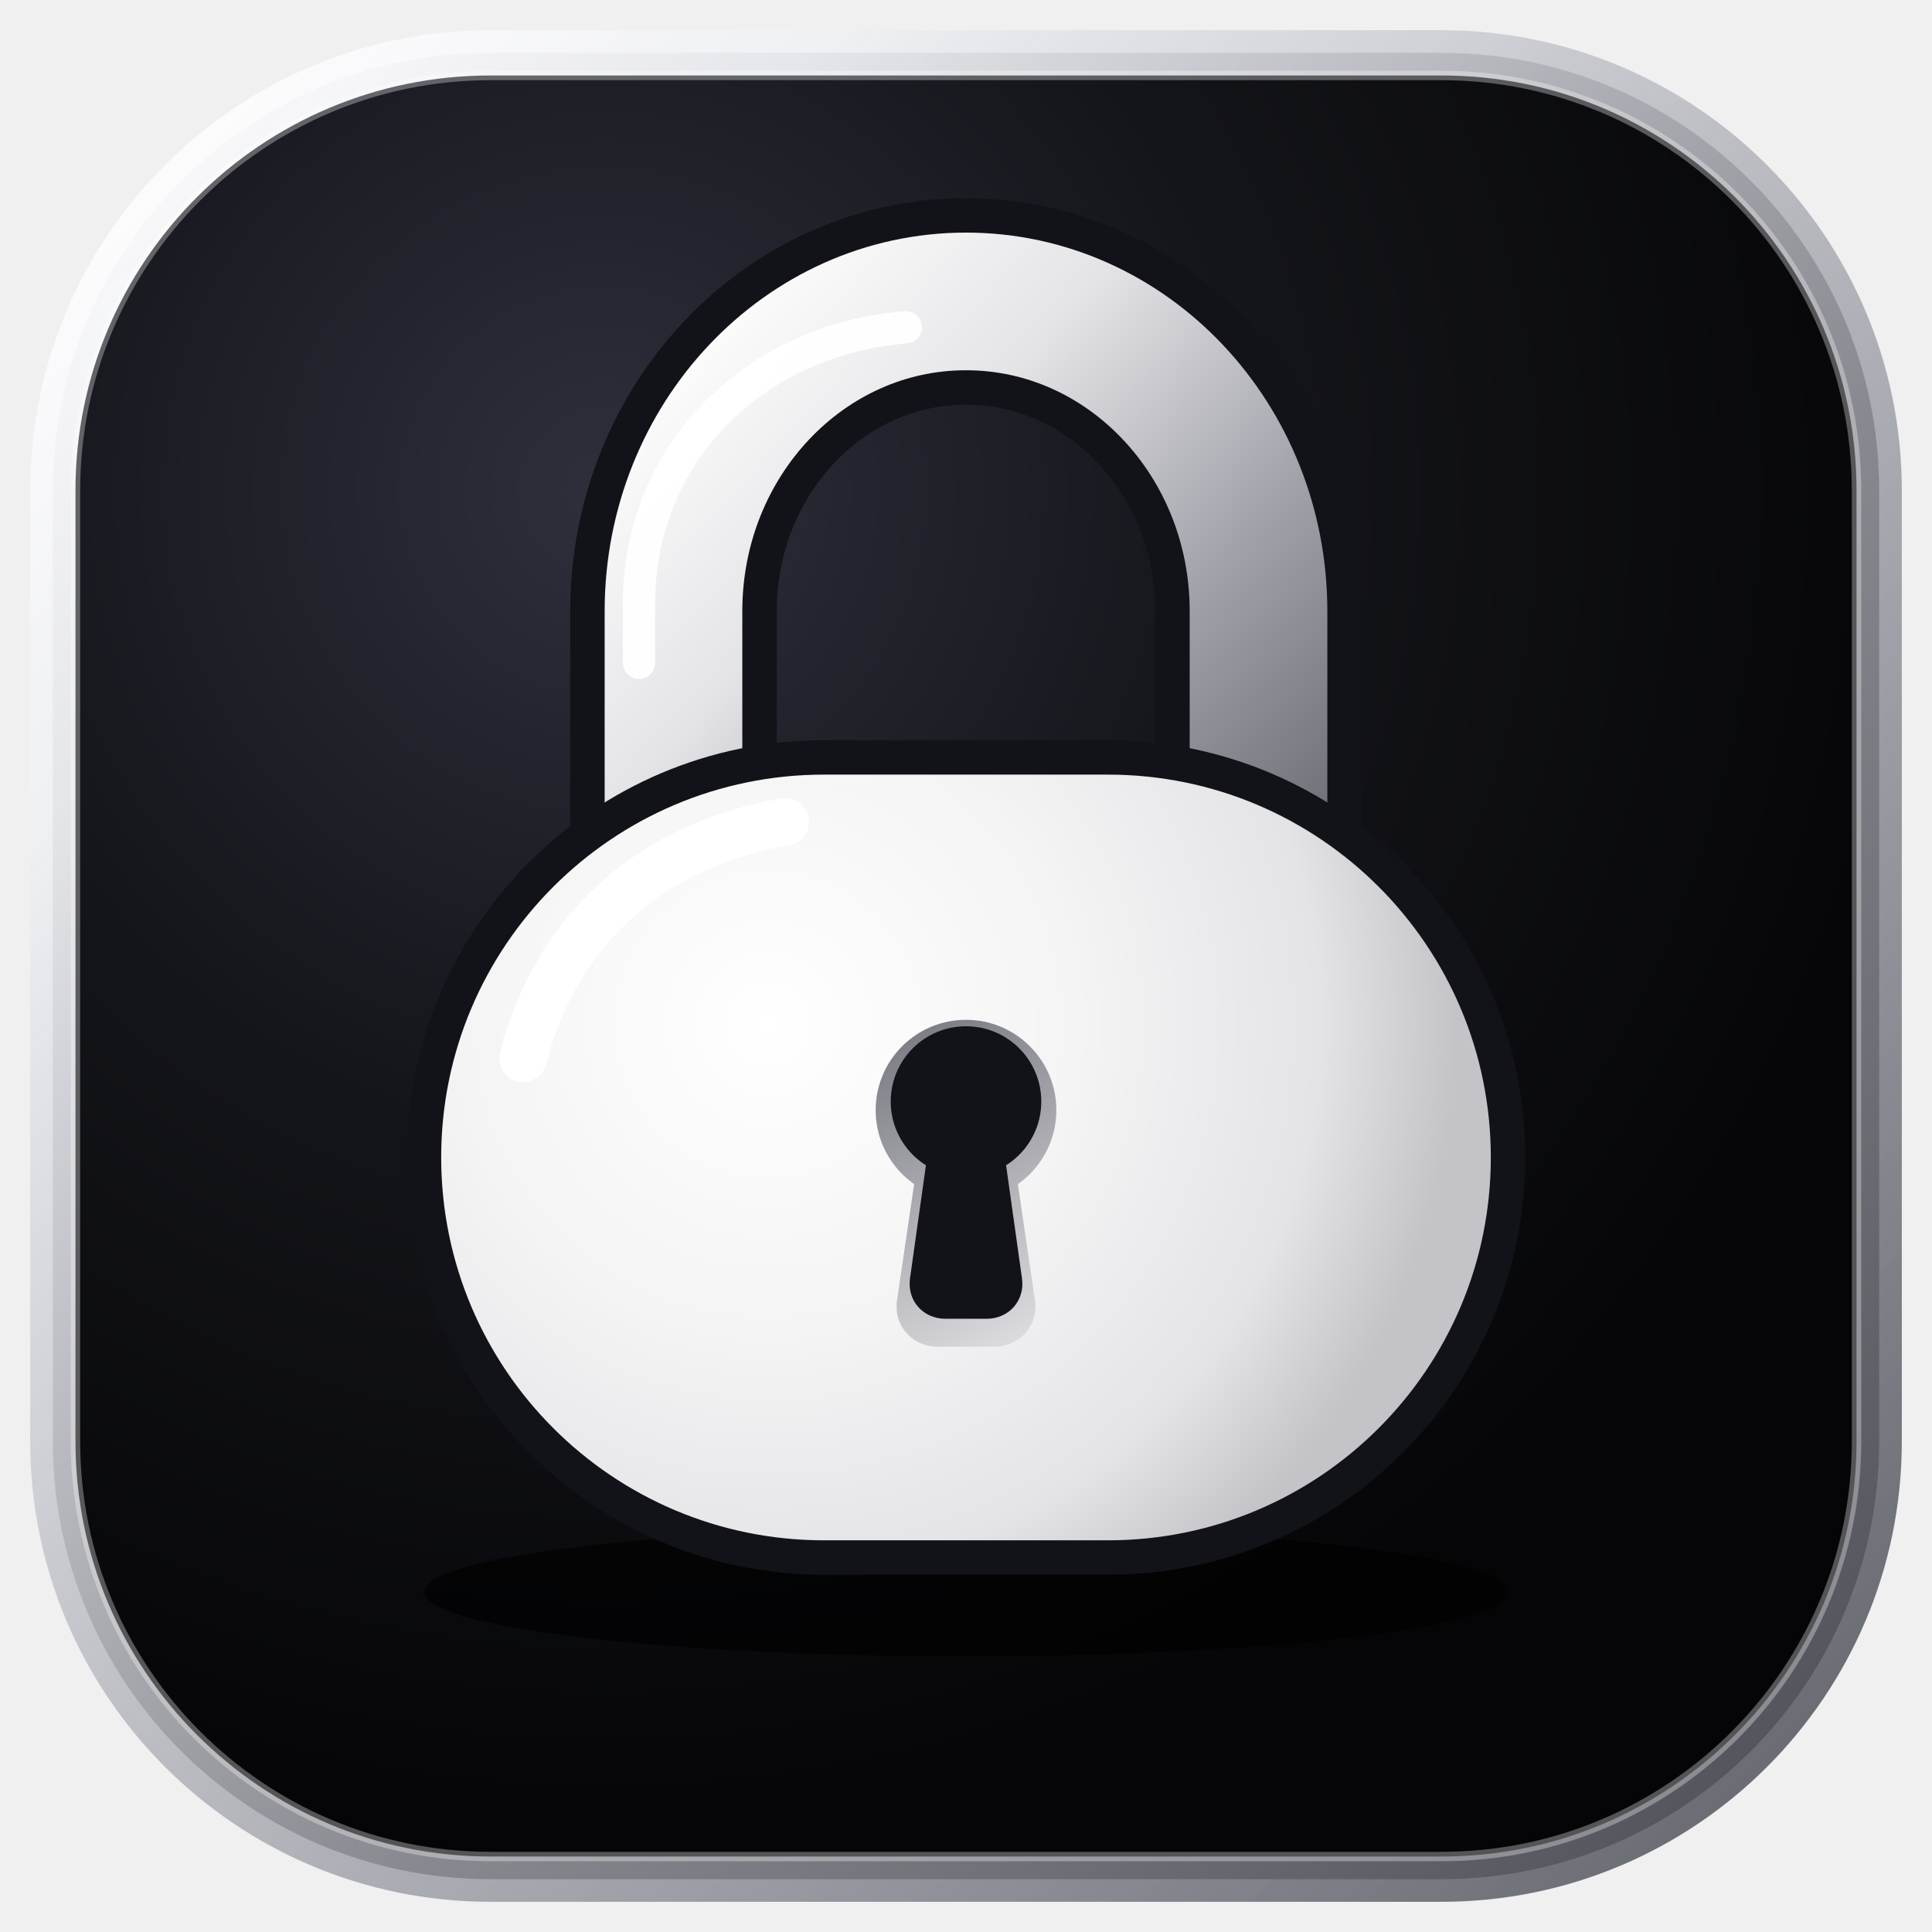
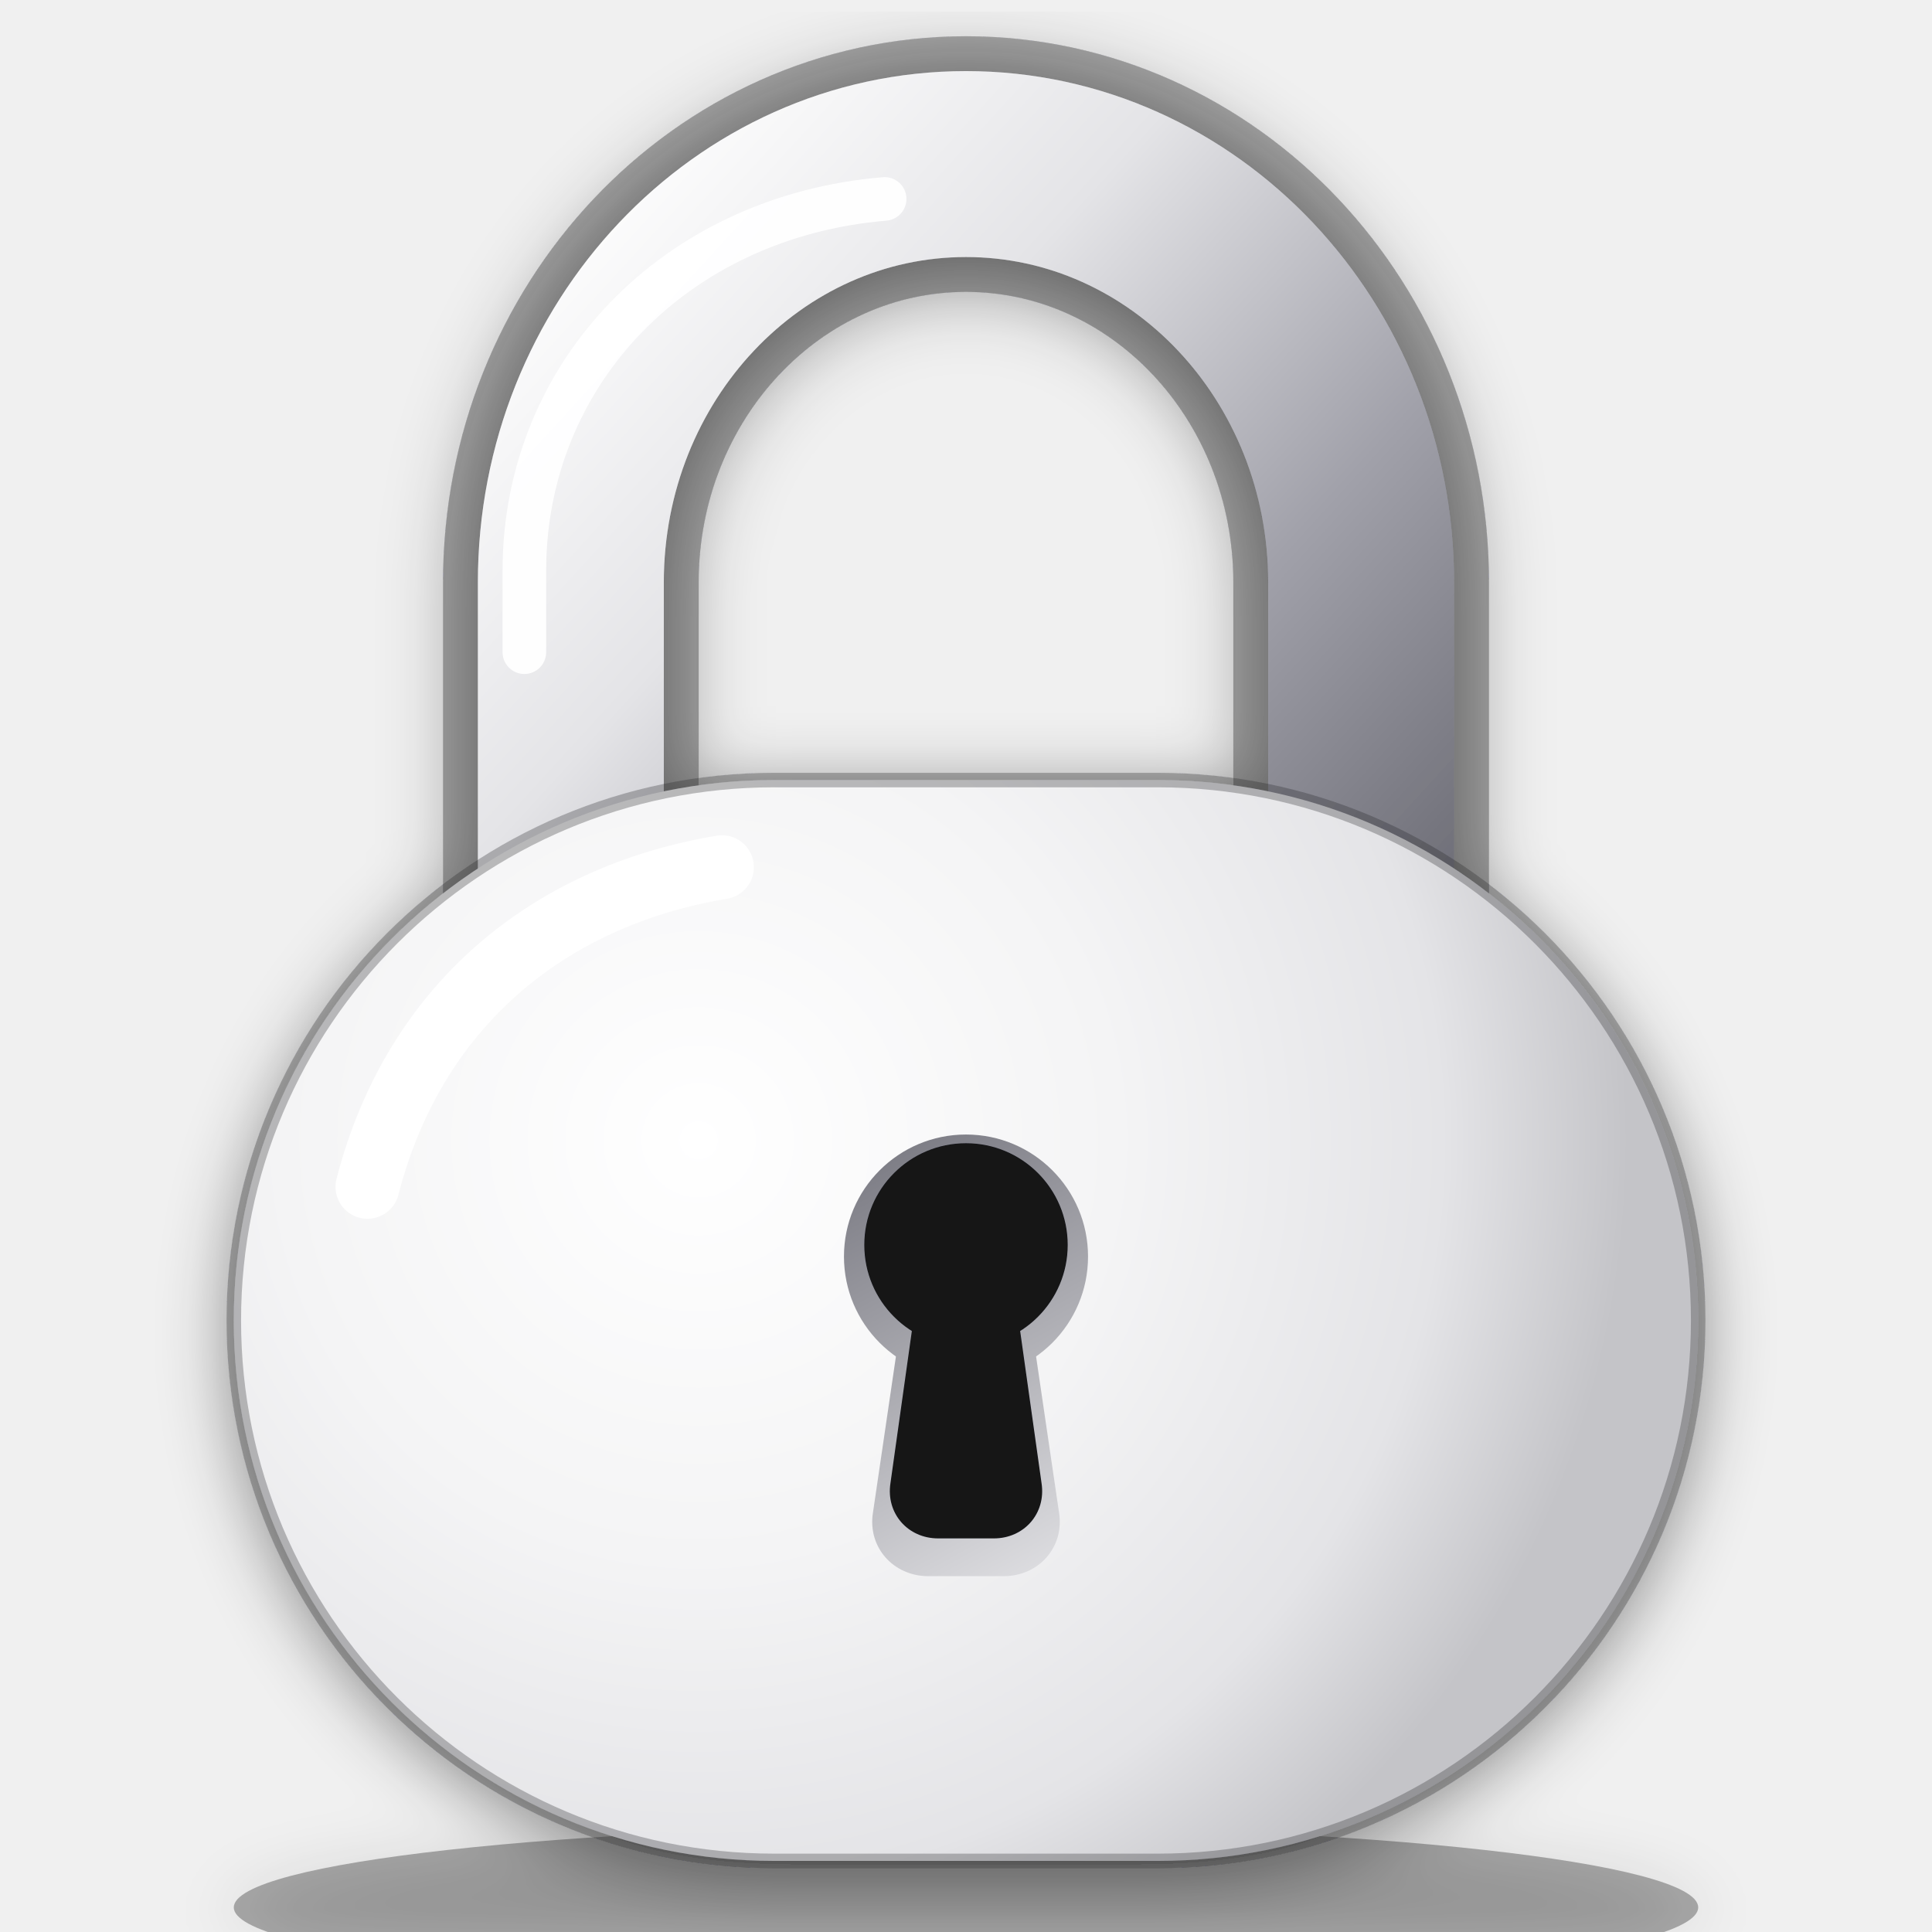
<svg xmlns="http://www.w3.org/2000/svg" viewBox="0 0 512 512" width="512" height="512" fill="none">
  <defs>
-     <radialGradient id="fav-bg" cx="160" cy="130" r="360" gradientUnits="userSpaceOnUse">
-       <stop offset="0%" stop-color="#2d2f3b" />
-       <stop offset="48%" stop-color="#14151a" />
-       <stop offset="100%" stop-color="#050507" />
-     </radialGradient>
-     <linearGradient id="fav-rim" x1="20" y1="20" x2="492" y2="492" gradientUnits="userSpaceOnUse">
-       <stop offset="0%" stop-color="#ffffff" stop-opacity="1" />
-       <stop offset="20%" stop-color="#f0f1f5" stop-opacity="0.95" />
-       <stop offset="60%" stop-color="#9ea0a8" stop-opacity="0.85" />
-       <stop offset="100%" stop-color="#52545d" stop-opacity="0.9" />
-     </linearGradient>
+     <filter id="fav-ambient-shadow" x="-20%" y="-20%" width="140%" height="140%">
+       <feDropShadow dx="0" dy="2" stdDeviation="6" flood-color="#000000" flood-opacity="0.45" />
+     </filter>
    <linearGradient id="fav-shackle" x1="186" y1="108" x2="326" y2="236" gradientUnits="userSpaceOnUse">
      <stop offset="0%" stop-color="#ffffff" />
      <stop offset="35%" stop-color="#e4e4e7" />
      <stop offset="70%" stop-color="#a1a1aa" />
      <stop offset="100%" stop-color="#71717a" />
    </linearGradient>
    <radialGradient id="fav-body" cx="210" cy="270" r="160" gradientUnits="userSpaceOnUse">
      <stop offset="0%" stop-color="#ffffff" />
      <stop offset="45%" stop-color="#f4f4f5" />
      <stop offset="80%" stop-color="#e4e4e7" />
      <stop offset="100%" stop-color="#c4c4c8" />
    </radialGradient>
    <linearGradient id="fav-key-bevel" x1="234" y1="264" x2="278" y2="344" gradientUnits="userSpaceOnUse">
      <stop offset="0%" stop-color="#71717a" />
      <stop offset="100%" stop-color="#e4e4e7" />
    </linearGradient>
-     <clipPath id="fav-squircle-clip">
-       <rect x="14" y="14" width="484" height="484" rx="116" />
-     </clipPath>
  </defs>
-   <rect x="14" y="14" width="484" height="484" rx="116" fill="url(#fav-bg)" />
-   <g clip-path="url(#fav-squircle-clip)">
-     <g transform="translate(256, 260) scale(1.14) translate(-256, -260)">
-       <ellipse cx="256" cy="402" rx="126" ry="15" fill="#000000" fill-opacity="0.65" />
-       <path d="M188 232 V174 C188 134.235 218.445 102 256 102 C293.555 102 324 134.235 324 174 V232" stroke="#121318" stroke-width="48" stroke-linecap="round" />
-       <path d="M188 232 V174 C188 134.235 218.445 102 256 102 C293.555 102 324 134.235 324 174 V232" stroke="url(#fav-shackle)" stroke-width="32" stroke-linecap="round" />
-       <path d="M180 186 V172 C180 138 206 111 242 108" stroke="#ffffff" stroke-width="7.5" stroke-linecap="round" stroke-opacity="0.95" />
-       <rect x="130" y="208" width="252" height="186" rx="93" fill="url(#fav-body)" stroke="#121318" stroke-width="8" />
-       <path d="M153 278 C161 247 184 228 214 223" stroke="#ffffff" stroke-width="11" stroke-linecap="round" stroke-opacity="0.95" />
-       <g transform="translate(0, 2)">
-         <circle cx="256" cy="288" r="21" fill="url(#fav-key-bevel)" />
-         <path d="M245 298 L240 332 C239 338 243.5 343 249.5 343 H262.5 C268.5 343 273 338 272 332 L267 298 Z" fill="url(#fav-key-bevel)" />
-       </g>
-       <circle cx="256" cy="288" r="17.5" fill="#121318" />
-       <path d="M247.5 297 L243 329 C242.2 334.2 246 338.5 251.2 338.5 H260.8 C266 338.5 269.8 334.2 269 329 L264.5 297 Z" fill="#121318" />
+   <g filter="url(#fav-ambient-shadow)" transform="translate(256, 256) scale(1.54) translate(-256, -240)">
+     <ellipse cx="256" cy="402" rx="126" ry="14" fill="#000000" fill-opacity="0.3" />
+     <path d="M188 232 V174 C188 134.235 218.445 102 256 102 C293.555 102 324 134.235 324 174 V232" stroke="#18181b" stroke-width="44" stroke-linecap="round" stroke-opacity="0.35" />
+     <path d="M188 232 V174 C188 134.235 218.445 102 256 102 C293.555 102 324 134.235 324 174 V232" stroke="url(#fav-shackle)" stroke-width="32" stroke-linecap="round" />
+     <path d="M180 186 V172 C180 138 206 111 242 108" stroke="#ffffff" stroke-width="7.5" stroke-linecap="round" stroke-opacity="0.95" />
+     <rect x="130" y="208" width="252" height="186" rx="93" fill="url(#fav-body)" stroke="#27272a" stroke-width="2.5" stroke-opacity="0.3" />
+     <path d="M153 278 C161 247 184 228 214 223" stroke="#ffffff" stroke-width="11" stroke-linecap="round" stroke-opacity="0.95" />
+     <g transform="translate(0, 2)">
+       <circle cx="256" cy="288" r="21" fill="url(#fav-key-bevel)" />
+       <path d="M245 298 L240 332 C239 338 243.5 343 249.5 343 H262.5 C268.5 343 273 338 272 332 L267 298 Z" fill="url(#fav-key-bevel)" />
    </g>
+     <circle cx="256" cy="288" r="17.5" fill="#121318" />
+     <path d="M247.5 297 L243 329 C242.2 334.2 246 338.5 251.2 338.5 H260.8 C266 338.5 269.8 334.2 269 329 L264.5 297 Z" fill="#121318" />
  </g>
-   <rect x="14" y="14" width="484" height="484" rx="116" stroke="url(#fav-rim)" stroke-width="12" />
-   <rect x="20" y="20" width="472" height="472" rx="110" stroke="#ffffff" stroke-opacity="0.32" stroke-width="2.5" />
</svg>
